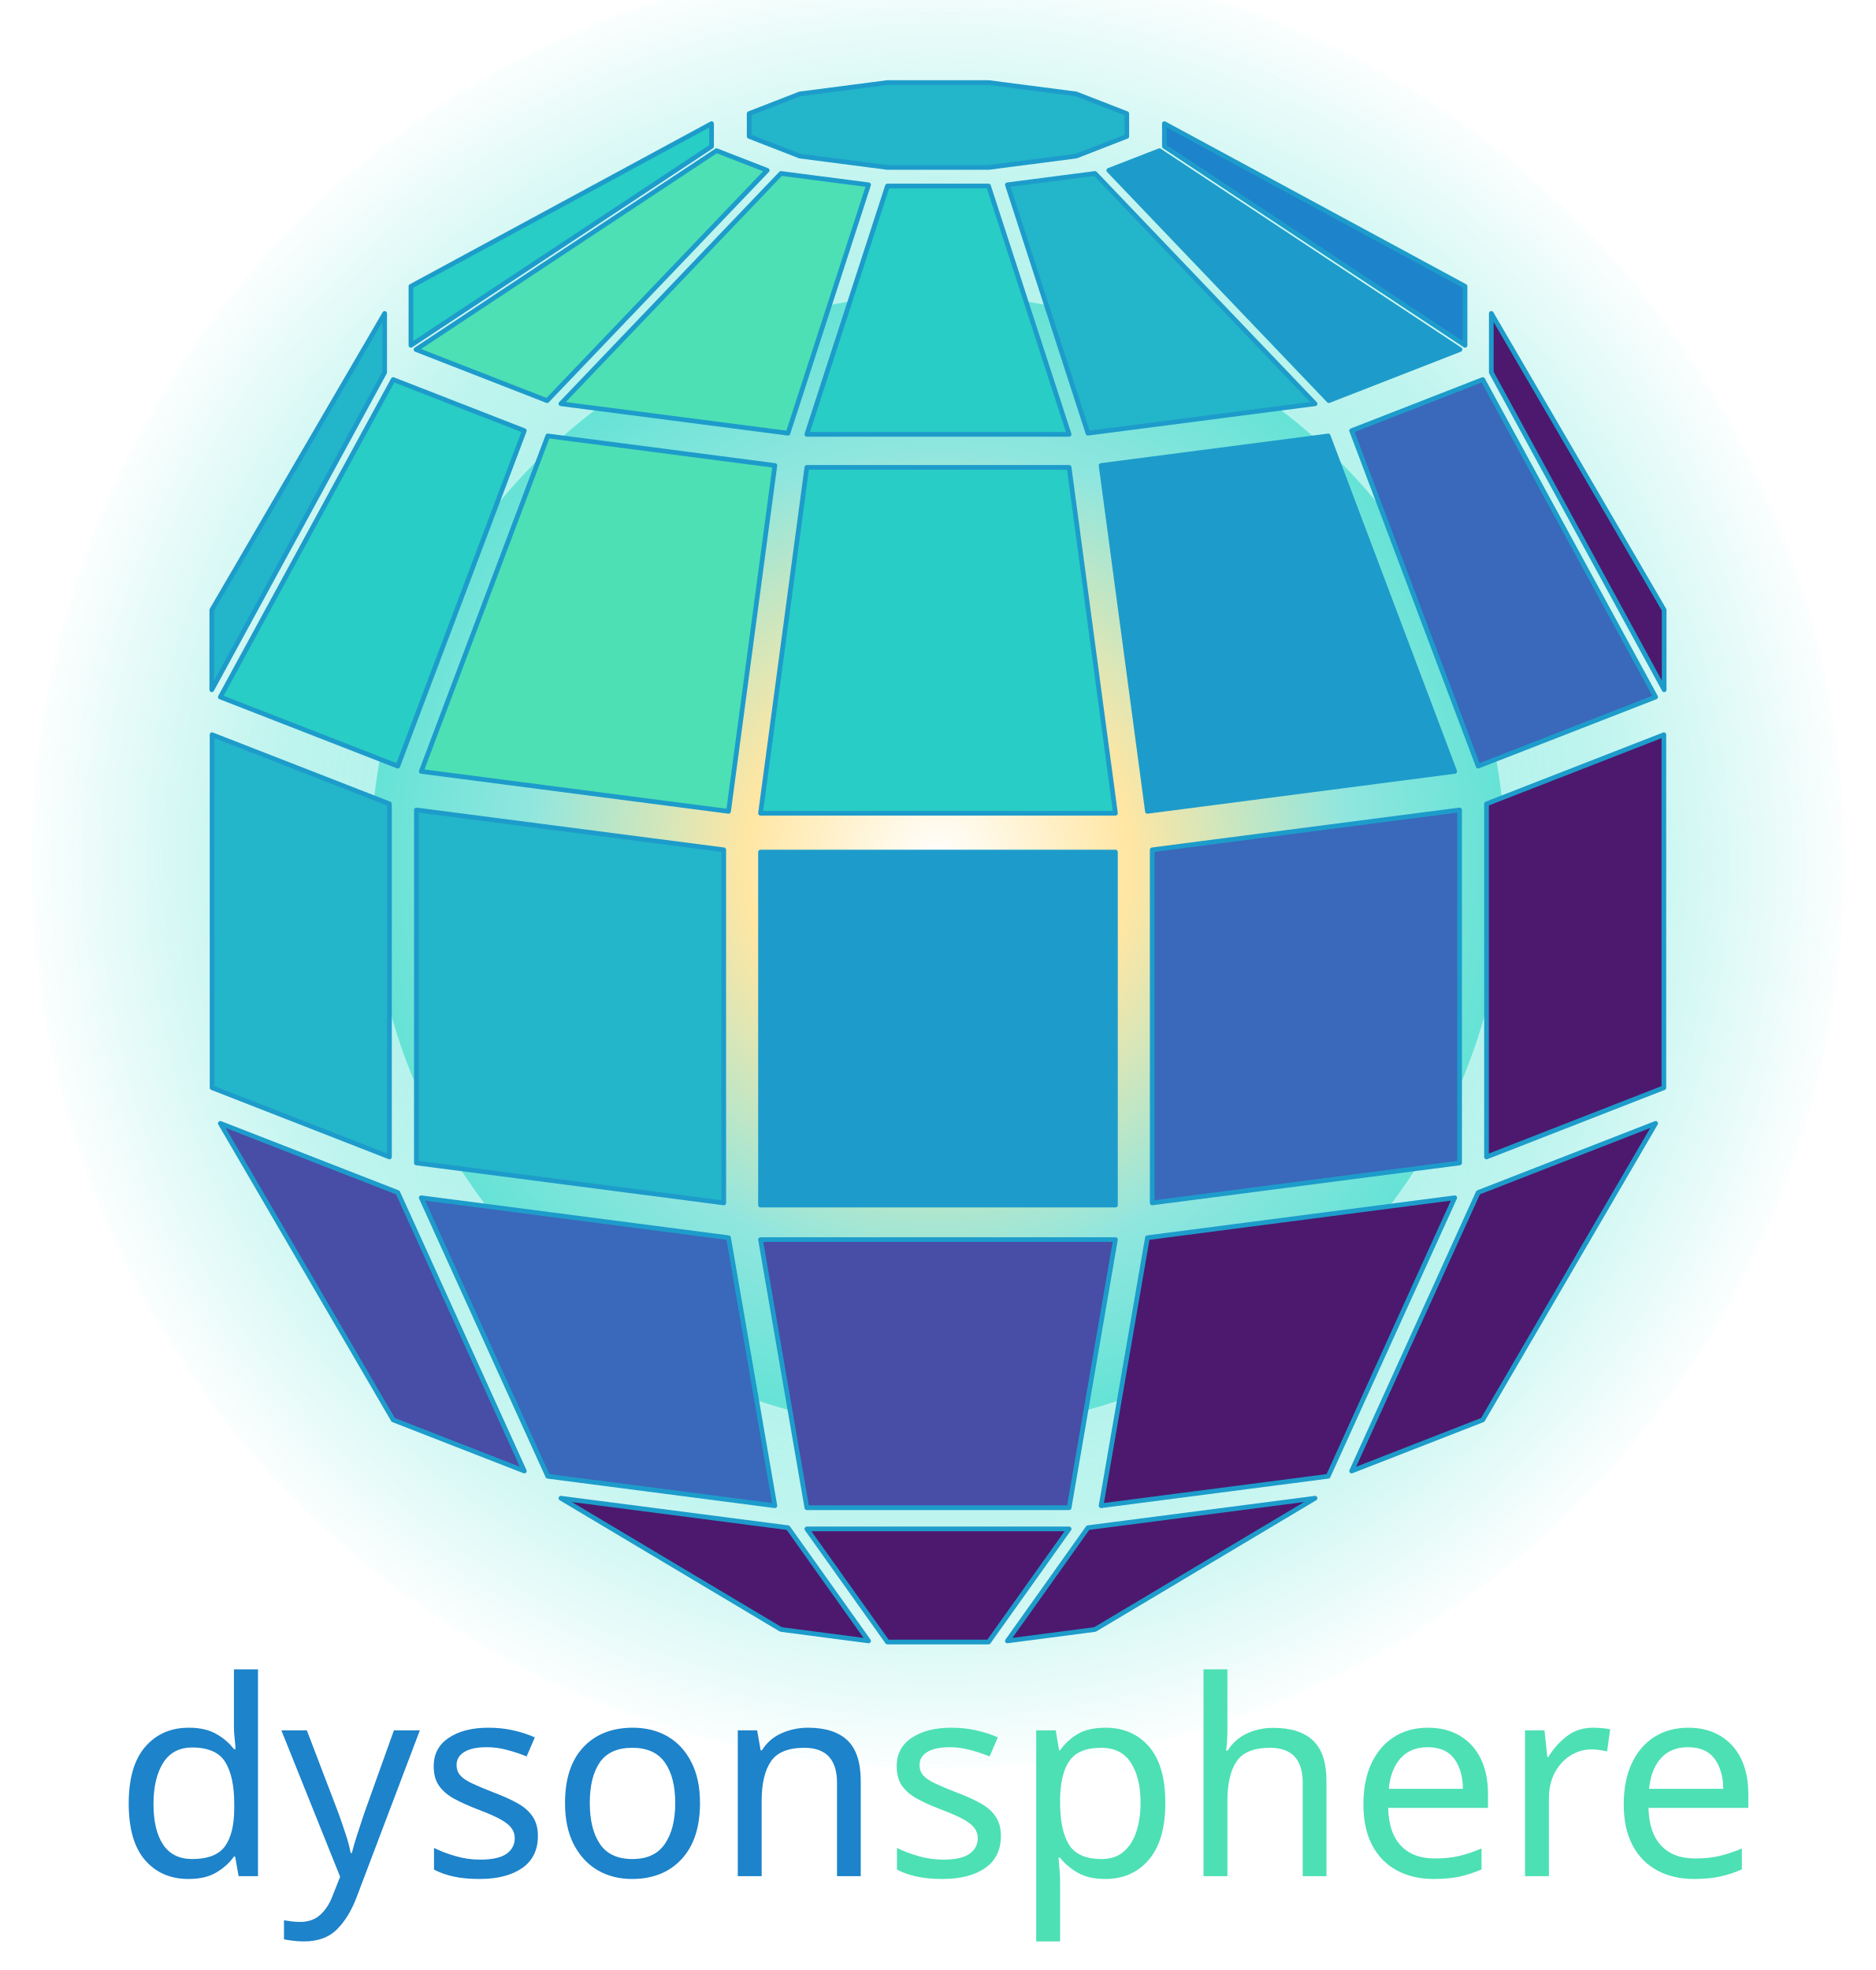
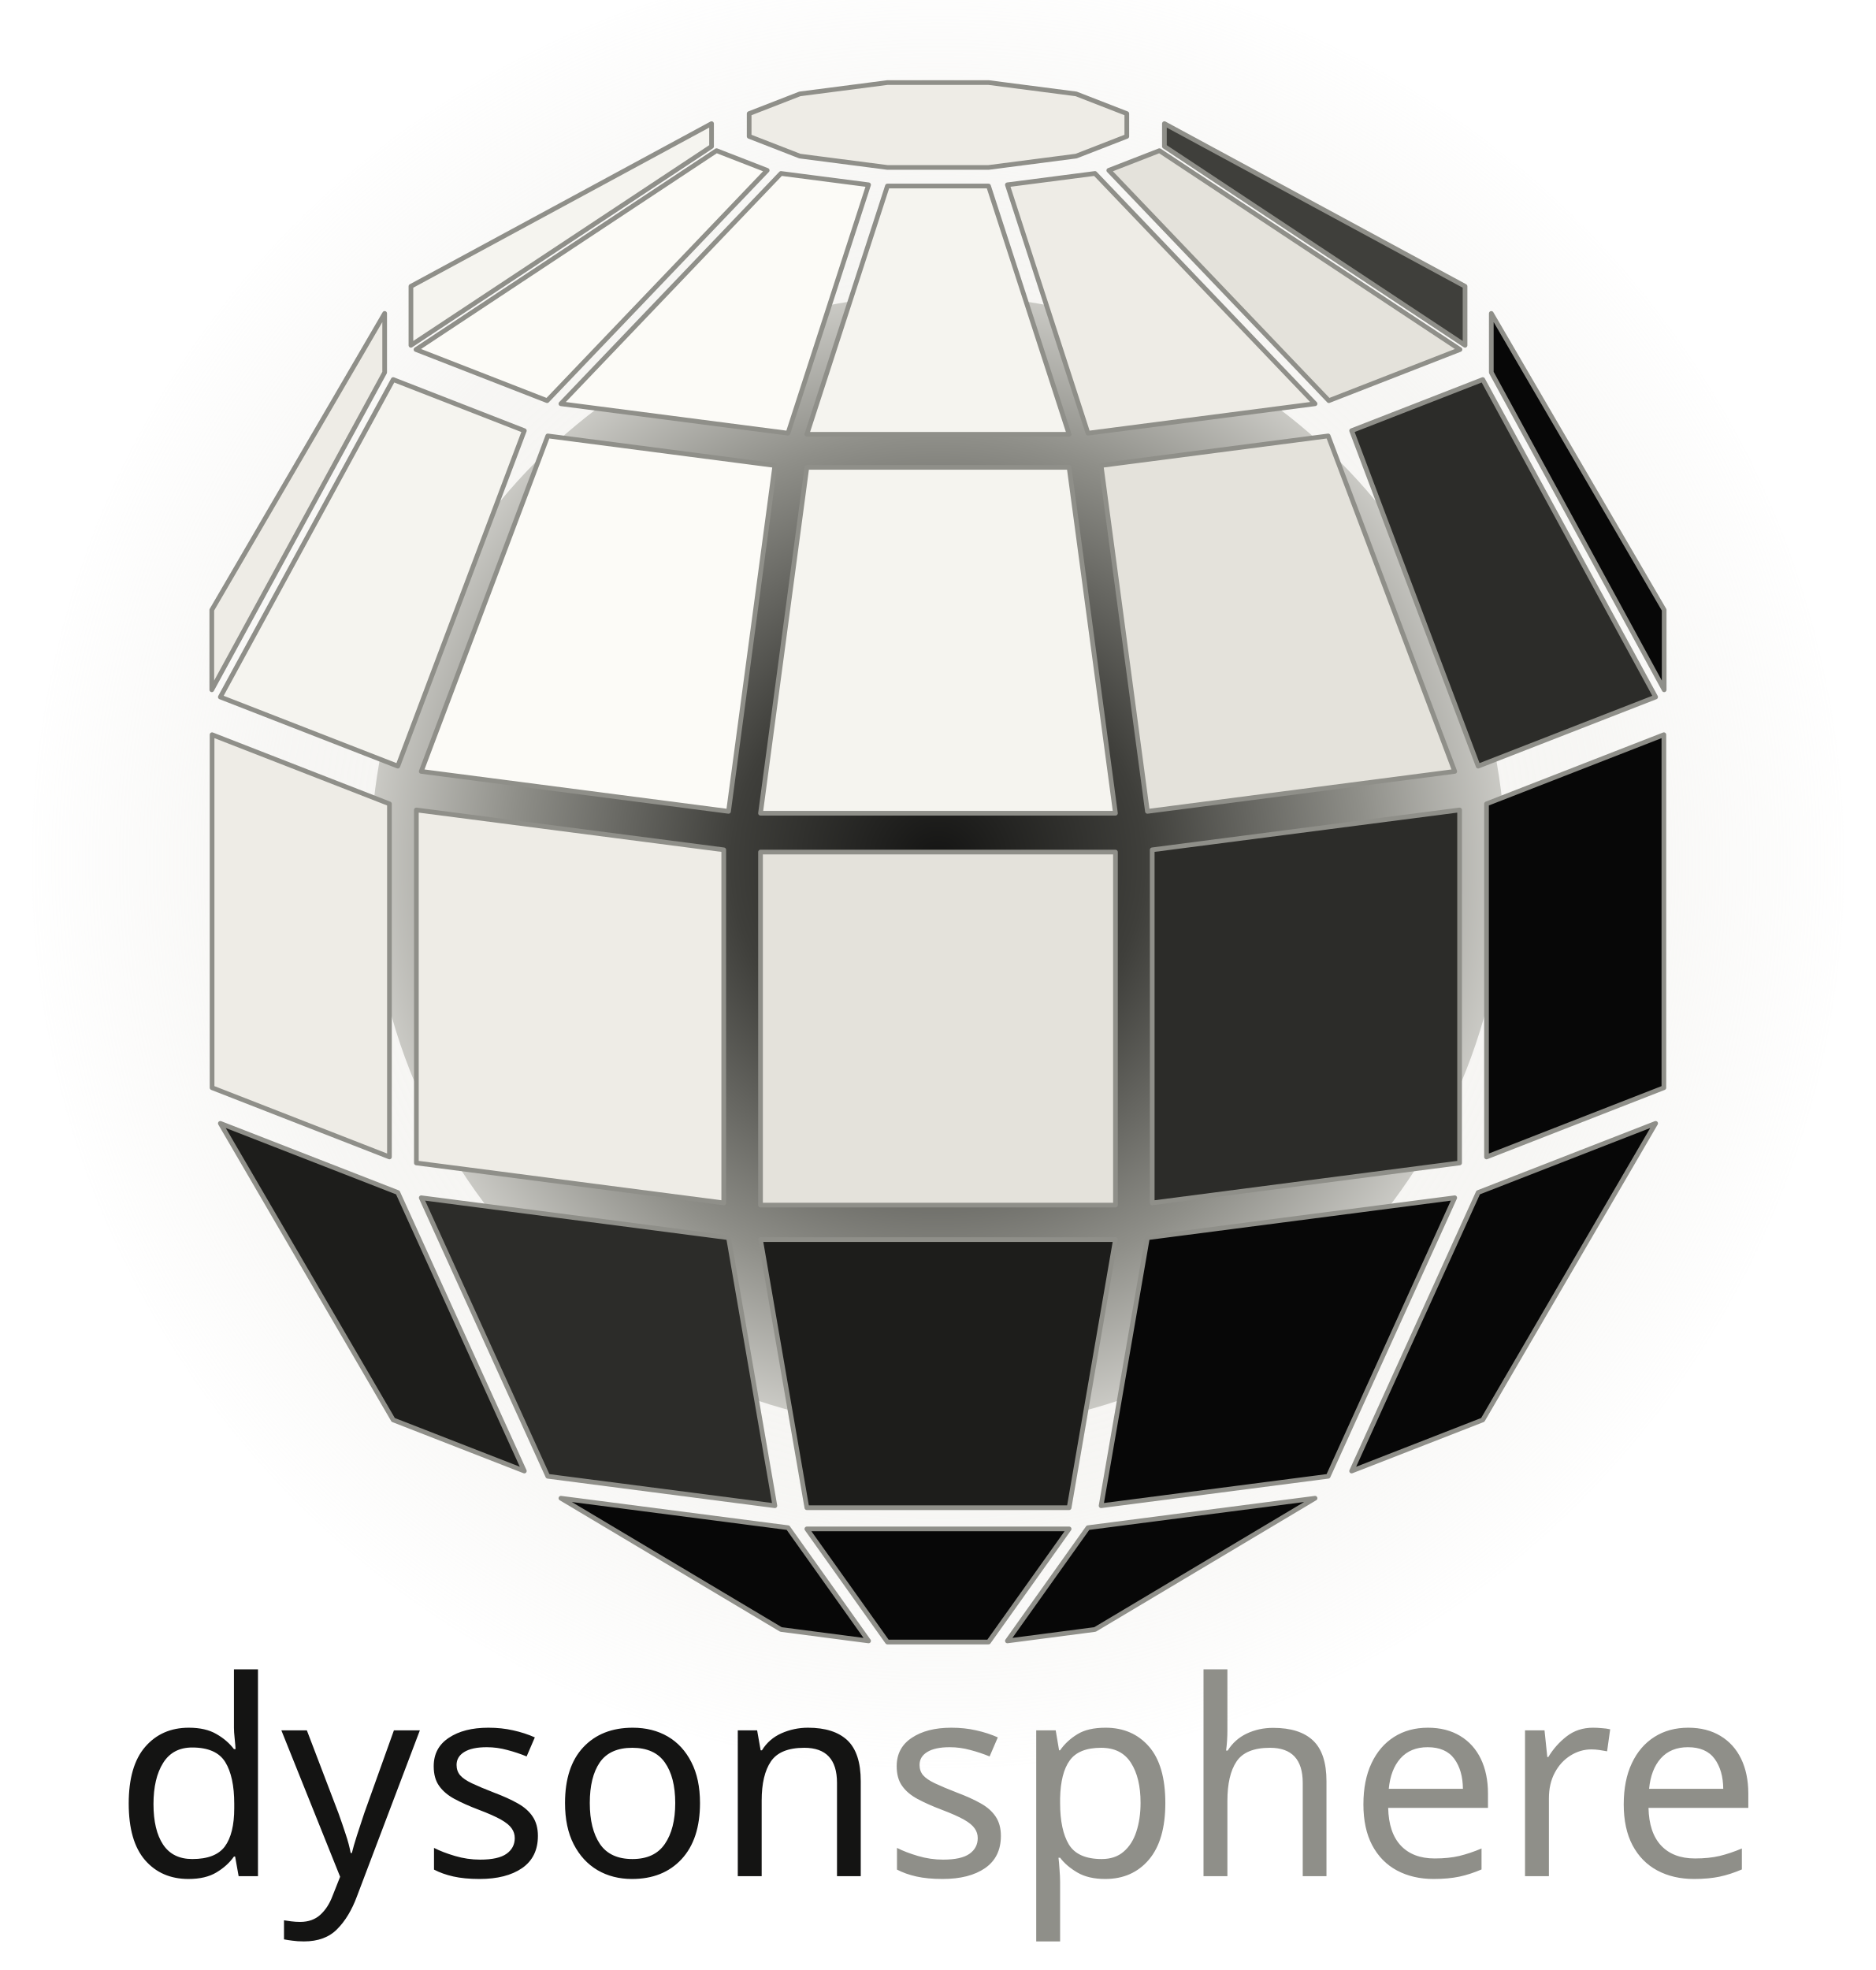
<svg xmlns="http://www.w3.org/2000/svg" viewBox="0 0 200 210" fill="none">
  <defs>
    <radialGradient id="corona" cx="50%" cy="50%" r="50%">
-       <stop offset="0.35" stop-color="#5ee7d6" stop-opacity="0.55" />
-       <stop offset="0.72" stop-color="#45e0cf" stop-opacity="0.35" />
-       <stop offset="1" stop-color="#45e0cf" stop-opacity="0" />
+       <stop offset="0.35" stop-color="#EEECE6" stop-opacity="0.5" />
+       <stop offset="0.72" stop-color="#E4E2DB" stop-opacity="0.3" />
+       <stop offset="1" stop-color="#E4E2DB" stop-opacity="0" />
    </radialGradient>
    <radialGradient id="starcore" cx="50%" cy="50%" r="60%">
-       <stop offset="0" stop-color="#ffffff" />
-       <stop offset="0.28" stop-color="#ffe6a3" />
-       <stop offset="0.6" stop-color="#8fe6df" />
-       <stop offset="1" stop-color="#45e0cf" />
+       <stop offset="0" stop-color="#141413" />
+       <stop offset="0.30" stop-color="#3F3F3B" />
+       <stop offset="0.62" stop-color="#8F8F89" />
+       <stop offset="1" stop-color="#FCFBF7" />
    </radialGradient>
  </defs>
  <circle cx="100.00" cy="91.92" r="96.6" fill="url(#corona)" />
  <circle cx="100.00" cy="91.92" r="60.5" fill="url(#starcore)" />
-   <polygon points="22.58,65.02 22.58,73.53 41.01,39.70 41.01,33.41" fill="#23B5C9" stroke="#1D9CCB" stroke-width="0.5" stroke-linejoin="round" />
-   <polygon points="177.42,73.53 177.42,65.02 158.99,33.41 158.99,39.70" fill="#4C196E" stroke="#1D9CCB" stroke-width="0.5" stroke-linejoin="round" />
-   <polygon points="43.81,30.52 43.81,36.81 75.86,15.61 75.86,13.18" fill="#28CDC5" stroke="#1D9CCB" stroke-width="0.5" stroke-linejoin="round" />
-   <polygon points="156.19,36.81 156.19,30.52 124.14,13.18 124.14,15.61" fill="#1D83CA" stroke="#1D9CCB" stroke-width="0.5" stroke-linejoin="round" />
-   <polygon points="105.39,17.85 114.73,16.64 120.13,14.54 120.13,12.11 114.73,10.01 105.39,8.80 94.61,8.80 85.27,10.01 79.87,12.11 79.87,14.54 85.27,16.64 94.61,17.85" fill="#23B5C9" stroke="#1D9CCB" stroke-width="0.5" stroke-linejoin="round" />
-   <polygon points="83.26,173.70 92.60,174.92 84.01,162.85 59.80,159.71" fill="#4C196E" stroke="#1D9CCB" stroke-width="0.5" stroke-linejoin="round" />
-   <polygon points="107.40,174.92 116.74,173.70 140.20,159.71 115.99,162.85" fill="#4C196E" stroke="#1D9CCB" stroke-width="0.5" stroke-linejoin="round" />
-   <polygon points="94.61,175.04 105.39,175.04 113.98,162.98 86.02,162.98" fill="#4C196E" stroke="#1D9CCB" stroke-width="0.5" stroke-linejoin="round" />
-   <polygon points="41.92,151.36 55.90,156.81 42.41,127.12 23.49,119.75" fill="#484DA6" stroke="#1D9CCB" stroke-width="0.5" stroke-linejoin="round" />
-   <polygon points="144.10,156.81 158.08,151.36 176.51,119.75 157.59,127.12" fill="#4C196E" stroke="#1D9CCB" stroke-width="0.5" stroke-linejoin="round" />
-   <polygon points="44.35,37.26 58.33,42.71 81.79,18.16 76.39,16.06" fill="#4DE0B4" stroke="#1D9CCB" stroke-width="0.5" stroke-linejoin="round" />
-   <polygon points="141.67,42.71 155.65,37.26 123.61,16.06 118.21,18.16" fill="#1D9CCB" stroke="#1D9CCB" stroke-width="0.5" stroke-linejoin="round" />
-   <polygon points="22.61,115.95 41.52,123.33 41.52,85.69 22.61,78.32" fill="#23B5C9" stroke="#1D9CCB" stroke-width="0.5" stroke-linejoin="round" />
-   <polygon points="158.48,123.33 177.39,115.95 177.39,78.32 158.48,85.69" fill="#4C196E" stroke="#1D9CCB" stroke-width="0.5" stroke-linejoin="round" />
-   <polygon points="23.49,74.30 42.41,81.67 55.90,45.91 41.92,40.46" fill="#28CDC5" stroke="#1D9CCB" stroke-width="0.5" stroke-linejoin="round" />
-   <polygon points="157.59,81.67 176.51,74.30 158.08,40.46 144.10,45.91" fill="#3A68BB" stroke="#1D9CCB" stroke-width="0.5" stroke-linejoin="round" />
-   <polygon points="58.40,157.37 82.61,160.51 77.67,131.94 44.91,127.68" fill="#3A68BB" stroke="#1D9CCB" stroke-width="0.5" stroke-linejoin="round" />
-   <polygon points="117.39,160.51 141.60,157.37 155.09,127.68 122.33,131.94" fill="#4C196E" stroke="#1D9CCB" stroke-width="0.5" stroke-linejoin="round" />
-   <polygon points="59.80,43.04 84.01,46.18 92.60,19.70 83.26,18.49" fill="#4DE0B4" stroke="#1D9CCB" stroke-width="0.5" stroke-linejoin="round" />
-   <polygon points="115.99,46.18 140.20,43.04 116.74,18.49 107.40,19.70" fill="#23B5C9" stroke="#1D9CCB" stroke-width="0.5" stroke-linejoin="round" />
-   <polygon points="86.02,46.30 113.98,46.30 105.39,19.83 94.61,19.83" fill="#28CDC5" stroke="#1D9CCB" stroke-width="0.5" stroke-linejoin="round" />
-   <polygon points="86.02,160.72 113.98,160.72 118.92,132.14 81.08,132.14" fill="#484DA6" stroke="#1D9CCB" stroke-width="0.5" stroke-linejoin="round" />
-   <polygon points="44.91,82.23 77.67,86.49 82.61,49.62 58.40,46.47" fill="#4DE0B4" stroke="#1D9CCB" stroke-width="0.5" stroke-linejoin="round" />
-   <polygon points="122.33,86.49 155.09,82.23 141.60,46.47 117.39,49.62" fill="#1D9CCB" stroke="#1D9CCB" stroke-width="0.5" stroke-linejoin="round" />
-   <polygon points="44.39,123.97 77.16,128.23 77.16,90.59 44.39,86.34" fill="#23B5C9" stroke="#1D9CCB" stroke-width="0.5" stroke-linejoin="round" />
-   <polygon points="122.84,128.23 155.61,123.97 155.61,86.34 122.84,90.59" fill="#3A68BB" stroke="#1D9CCB" stroke-width="0.5" stroke-linejoin="round" />
-   <polygon points="81.08,86.69 118.92,86.69 113.98,49.82 86.02,49.82" fill="#28CDC5" stroke="#1D9CCB" stroke-width="0.5" stroke-linejoin="round" />
-   <polygon points="81.08,128.46 118.92,128.46 118.92,90.83 81.08,90.83" fill="#1D9CCB" stroke="#1D9CCB" stroke-width="0.5" stroke-linejoin="round" />
-   <text x="100" y="200" text-anchor="middle" font-family="'Graphik Light', 'Graphik-Light', 'Graphik', sans-serif" font-size="29" font-weight="300" fill="#1D83CA">dyson<tspan fill="#4DE0B4">sphere</tspan>
+   <polygon points="22.58,65.02 22.58,73.53 41.01,39.70 41.01,33.41" fill="#EEECE6" stroke="#8F8F89" stroke-width="0.5" stroke-linejoin="round" />
+   <polygon points="177.42,73.53 177.42,65.02 158.99,33.41 158.99,39.70" fill="#070707" stroke="#8F8F89" stroke-width="0.5" stroke-linejoin="round" />
+   <polygon points="43.81,30.52 43.81,36.81 75.86,15.61 75.86,13.18" fill="#F5F4EF" stroke="#8F8F89" stroke-width="0.5" stroke-linejoin="round" />
+   <polygon points="156.19,36.81 156.19,30.52 124.14,13.18 124.14,15.61" fill="#3F3F3B" stroke="#8F8F89" stroke-width="0.5" stroke-linejoin="round" />
+   <polygon points="105.39,17.85 114.73,16.64 120.13,14.54 120.13,12.11 114.73,10.01 105.39,8.80 94.61,8.80 85.27,10.01 79.87,12.11 79.87,14.54 85.27,16.64 94.61,17.85" fill="#EEECE6" stroke="#8F8F89" stroke-width="0.5" stroke-linejoin="round" />
+   <polygon points="83.26,173.70 92.60,174.92 84.01,162.85 59.80,159.71" fill="#070707" stroke="#8F8F89" stroke-width="0.5" stroke-linejoin="round" />
+   <polygon points="107.40,174.92 116.74,173.70 140.20,159.71 115.99,162.85" fill="#070707" stroke="#8F8F89" stroke-width="0.5" stroke-linejoin="round" />
+   <polygon points="94.61,175.04 105.39,175.04 113.98,162.98 86.02,162.98" fill="#070707" stroke="#8F8F89" stroke-width="0.5" stroke-linejoin="round" />
+   <polygon points="41.92,151.36 55.90,156.81 42.41,127.12 23.49,119.75" fill="#1D1D1B" stroke="#8F8F89" stroke-width="0.5" stroke-linejoin="round" />
+   <polygon points="144.10,156.81 158.08,151.36 176.51,119.75 157.59,127.12" fill="#070707" stroke="#8F8F89" stroke-width="0.5" stroke-linejoin="round" />
+   <polygon points="44.35,37.26 58.33,42.71 81.79,18.16 76.39,16.06" fill="#FCFBF7" stroke="#8F8F89" stroke-width="0.5" stroke-linejoin="round" />
+   <polygon points="141.67,42.71 155.65,37.26 123.61,16.06 118.21,18.16" fill="#E4E2DB" stroke="#8F8F89" stroke-width="0.5" stroke-linejoin="round" />
+   <polygon points="22.61,115.95 41.52,123.33 41.52,85.69 22.61,78.32" fill="#EEECE6" stroke="#8F8F89" stroke-width="0.5" stroke-linejoin="round" />
+   <polygon points="158.48,123.33 177.39,115.95 177.39,78.32 158.48,85.69" fill="#070707" stroke="#8F8F89" stroke-width="0.5" stroke-linejoin="round" />
+   <polygon points="23.49,74.30 42.41,81.67 55.90,45.91 41.92,40.46" fill="#F5F4EF" stroke="#8F8F89" stroke-width="0.5" stroke-linejoin="round" />
+   <polygon points="157.59,81.67 176.51,74.30 158.08,40.46 144.10,45.91" fill="#2C2C29" stroke="#8F8F89" stroke-width="0.5" stroke-linejoin="round" />
+   <polygon points="58.40,157.37 82.61,160.51 77.67,131.94 44.91,127.68" fill="#2C2C29" stroke="#8F8F89" stroke-width="0.5" stroke-linejoin="round" />
+   <polygon points="117.39,160.51 141.60,157.37 155.09,127.68 122.33,131.94" fill="#070707" stroke="#8F8F89" stroke-width="0.5" stroke-linejoin="round" />
+   <polygon points="59.80,43.04 84.01,46.18 92.60,19.70 83.26,18.49" fill="#FCFBF7" stroke="#8F8F89" stroke-width="0.5" stroke-linejoin="round" />
+   <polygon points="115.99,46.18 140.20,43.04 116.74,18.49 107.40,19.70" fill="#EEECE6" stroke="#8F8F89" stroke-width="0.5" stroke-linejoin="round" />
+   <polygon points="86.02,46.30 113.98,46.30 105.39,19.83 94.61,19.83" fill="#F5F4EF" stroke="#8F8F89" stroke-width="0.5" stroke-linejoin="round" />
+   <polygon points="86.02,160.72 113.98,160.72 118.92,132.14 81.08,132.14" fill="#1D1D1B" stroke="#8F8F89" stroke-width="0.5" stroke-linejoin="round" />
+   <polygon points="44.91,82.23 77.67,86.49 82.61,49.62 58.40,46.47" fill="#FCFBF7" stroke="#8F8F89" stroke-width="0.5" stroke-linejoin="round" />
+   <polygon points="122.33,86.49 155.09,82.23 141.60,46.47 117.39,49.62" fill="#E4E2DB" stroke="#8F8F89" stroke-width="0.5" stroke-linejoin="round" />
+   <polygon points="44.39,123.97 77.16,128.23 77.16,90.59 44.39,86.34" fill="#EEECE6" stroke="#8F8F89" stroke-width="0.5" stroke-linejoin="round" />
+   <polygon points="122.84,128.23 155.61,123.97 155.61,86.34 122.84,90.59" fill="#2C2C29" stroke="#8F8F89" stroke-width="0.5" stroke-linejoin="round" />
+   <polygon points="81.08,86.69 118.92,86.69 113.98,49.82 86.02,49.82" fill="#F5F4EF" stroke="#8F8F89" stroke-width="0.5" stroke-linejoin="round" />
+   <polygon points="81.08,128.46 118.92,128.46 118.92,90.83 81.08,90.83" fill="#E4E2DB" stroke="#8F8F89" stroke-width="0.5" stroke-linejoin="round" />
+   <text x="100" y="200" text-anchor="middle" font-family="'Graphik Light', 'Graphik-Light', 'Graphik', sans-serif" font-size="29" font-weight="300" fill="#141413">dyson<tspan fill="#8F8F89">sphere</tspan>
  </text>
</svg>
